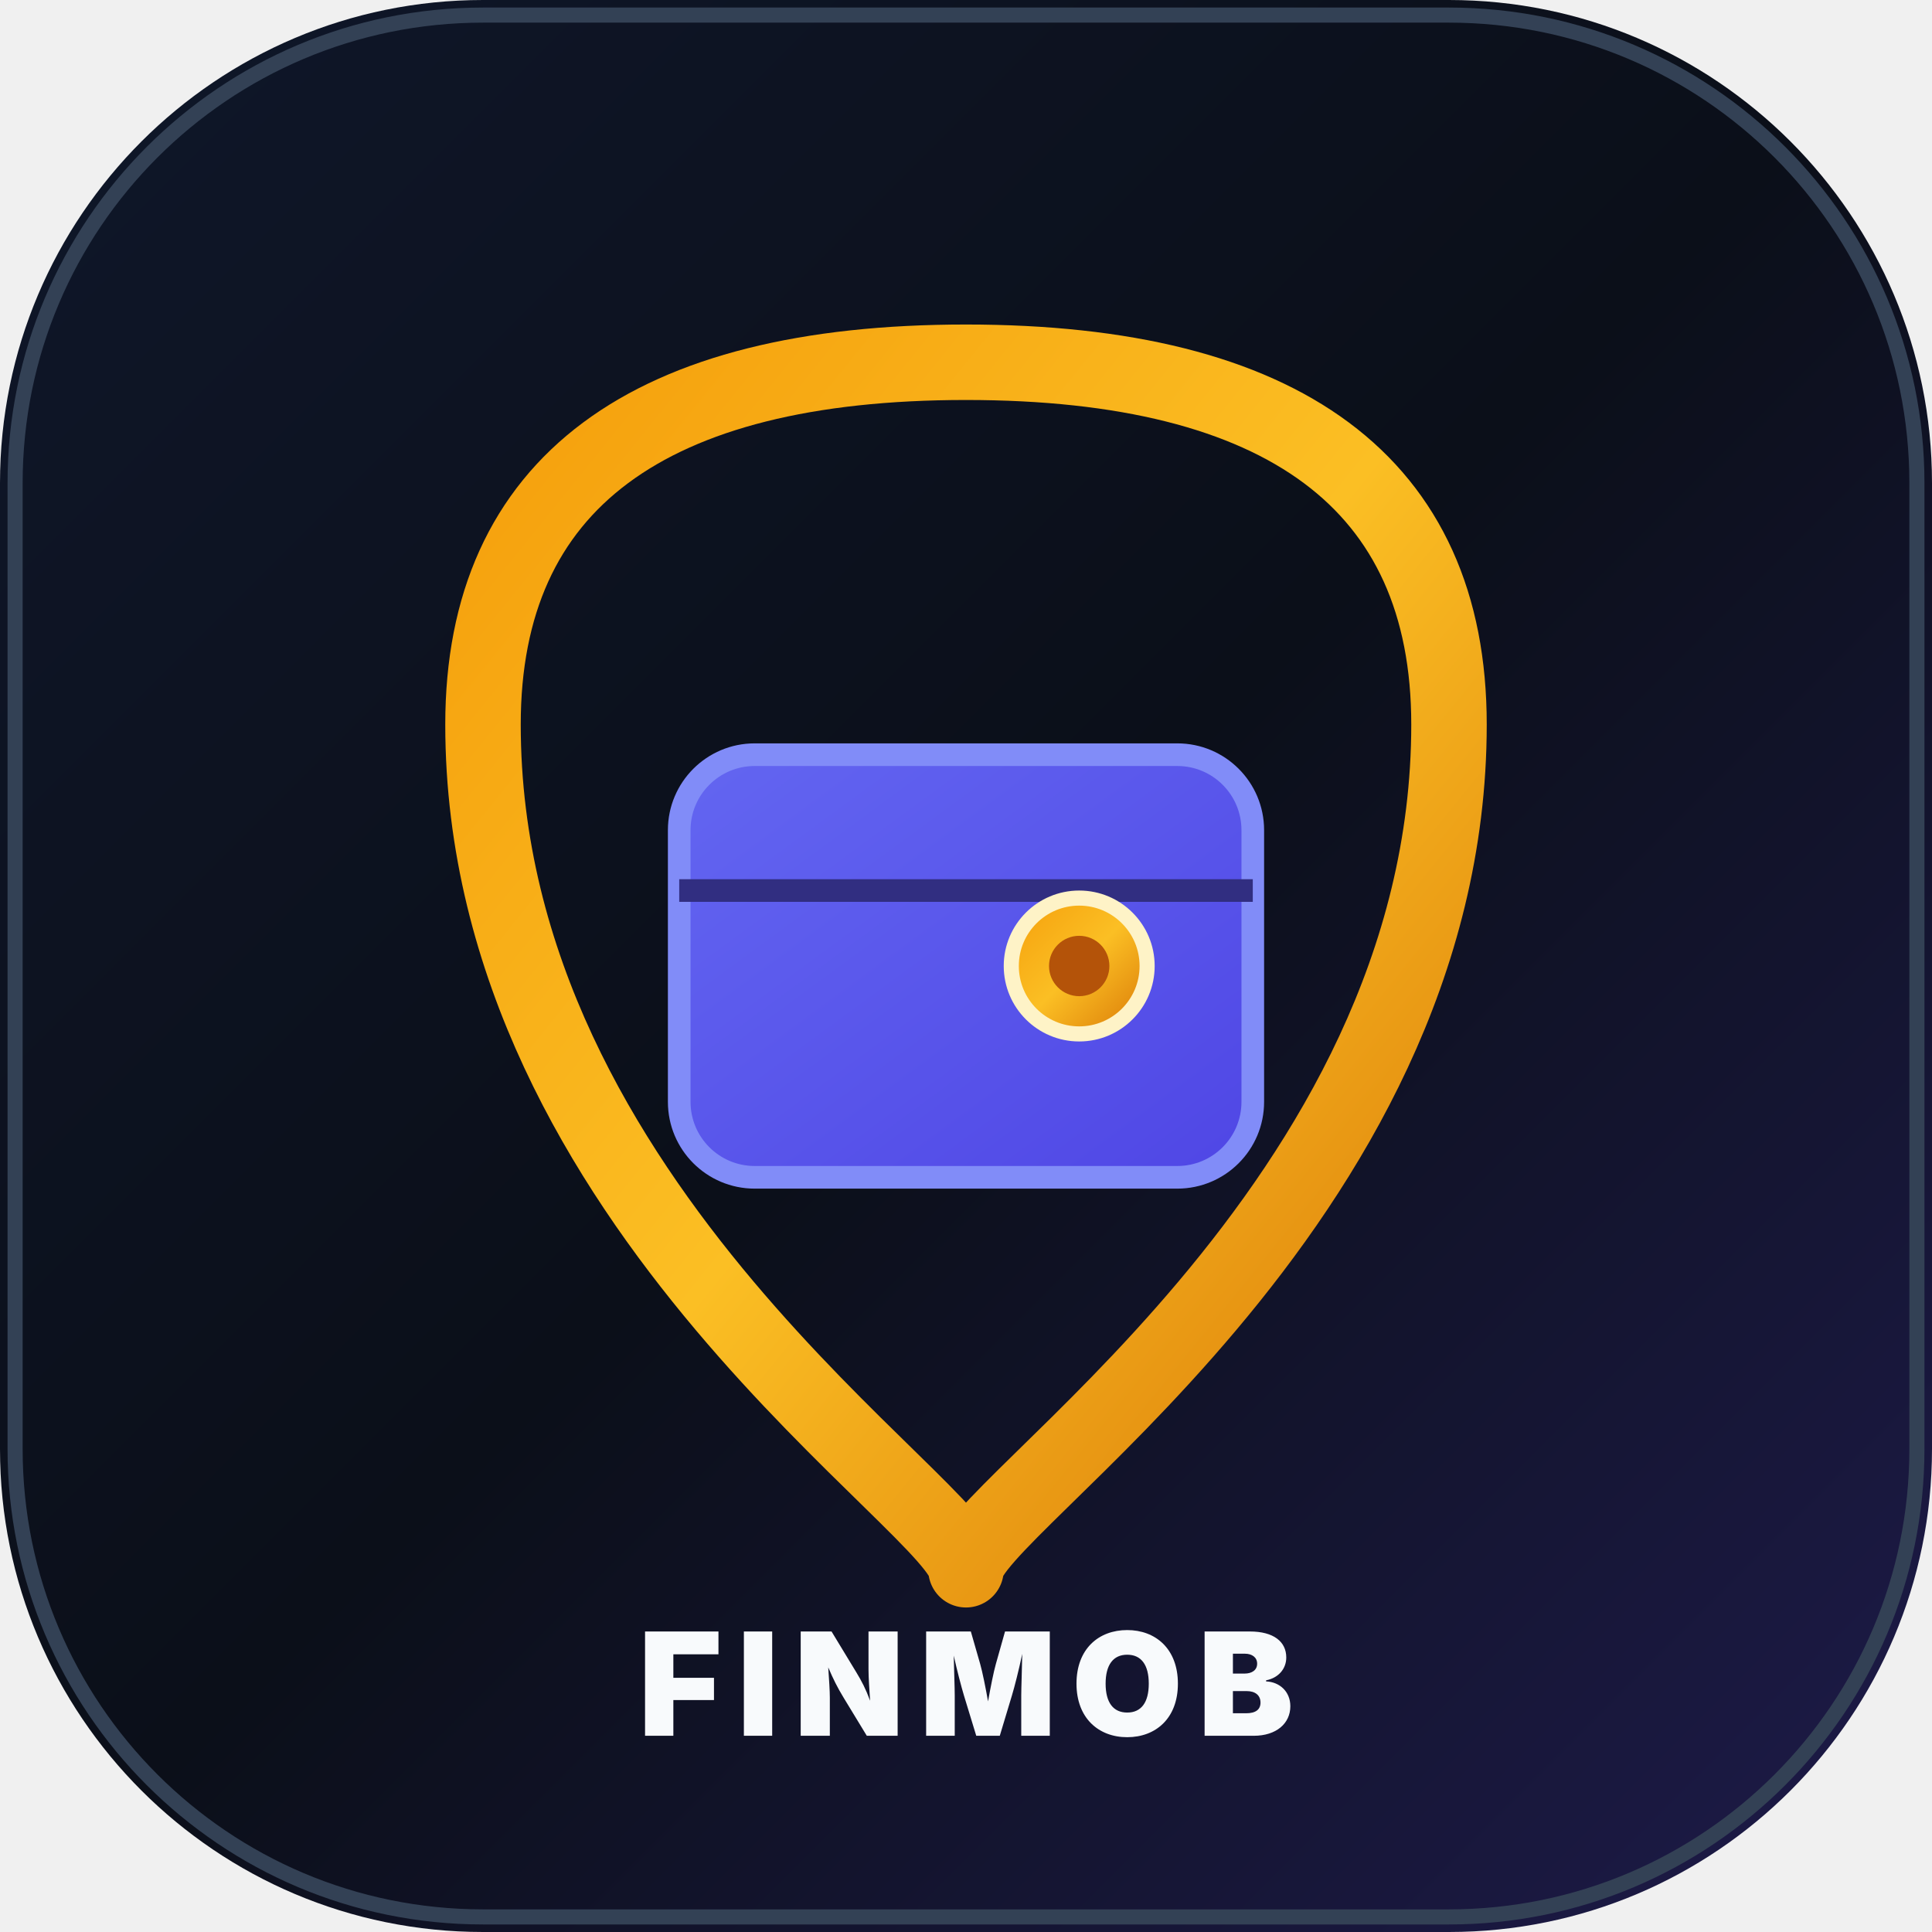
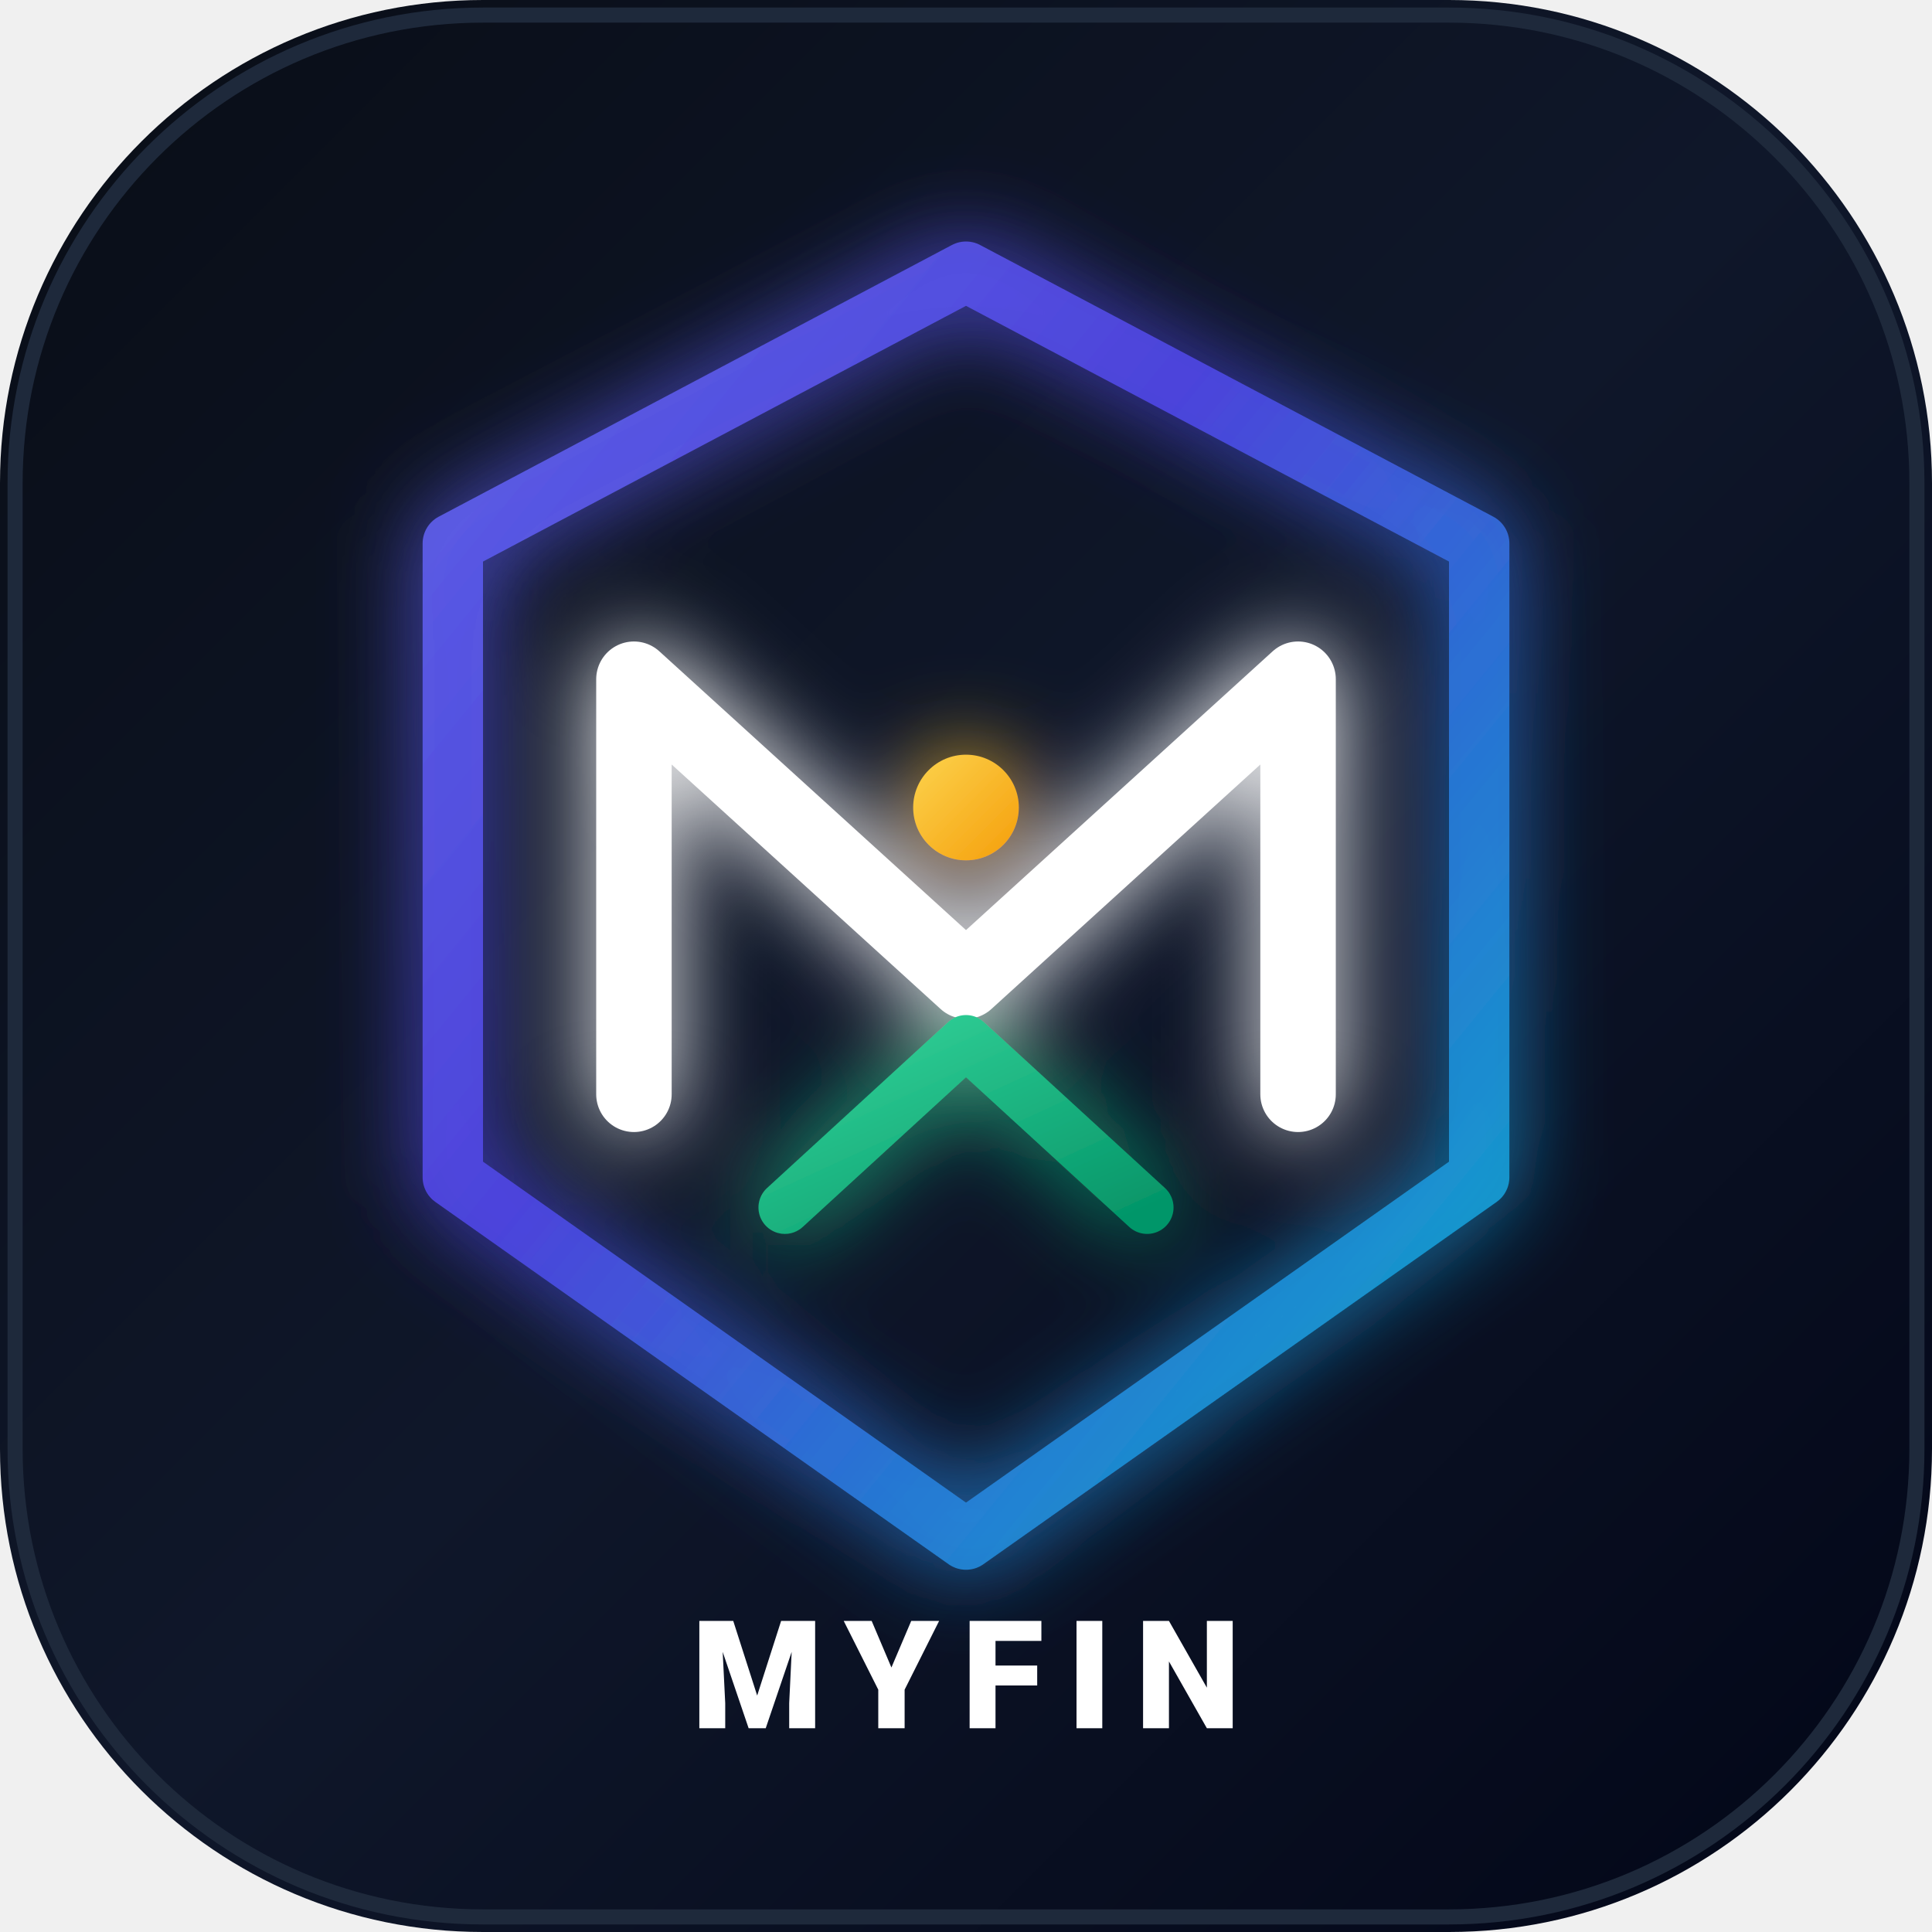
<svg xmlns="http://www.w3.org/2000/svg" viewBox="0 0 512 512" width="512" height="512">
  <defs>
-     <linearGradient id="bgGrad" x1="0%" y1="0%" x2="100%" y2="100%">
-       <stop offset="0%" stop-color="#0F172A" />
-       <stop offset="50%" stop-color="#0B0F19" />
-       <stop offset="100%" stop-color="#1E1B4B" />
+     <linearGradient id="myfinBg" x1="0%" y1="0%" x2="100%" y2="100%">
+       <stop offset="0%" stop-color="#090D16" />
+       <stop offset="50%" stop-color="#0F172A" />
+       <stop offset="100%" stop-color="#020617" />
+     </linearGradient>
+     <linearGradient id="accentGrad" x1="0%" y1="0%" x2="100%" y2="100%">
+       <stop offset="0%" stop-color="#6366F1" />
+       <stop offset="40%" stop-color="#4F46E5" />
+       <stop offset="100%" stop-color="#06B6D4" />
+     </linearGradient>
+     <linearGradient id="emeraldGrad" x1="0%" y1="0%" x2="100%" y2="100%">
+       <stop offset="0%" stop-color="#34D399" />
+       <stop offset="100%" stop-color="#059669" />
    </linearGradient>
    <linearGradient id="goldGrad" x1="0%" y1="0%" x2="100%" y2="100%">
-       <stop offset="0%" stop-color="#F59E0B" />
-       <stop offset="50%" stop-color="#FBBF24" />
-       <stop offset="100%" stop-color="#D97706" />
+       <stop offset="0%" stop-color="#FCD34D" />
+       <stop offset="100%" stop-color="#F59E0B" />
    </linearGradient>
-     <linearGradient id="indigoGrad" x1="0%" y1="0%" x2="100%" y2="100%">
-       <stop offset="0%" stop-color="#6366F1" />
-       <stop offset="100%" stop-color="#4F46E5" />
-     </linearGradient>
+     <filter id="glow" x="-20%" y="-20%" width="140%" height="140%">
+       <feGaussianBlur stdDeviation="12" result="blur" />
+       <feComposite in="SourceGraphic" in2="blur" operator="over" />
+     </filter>
  </defs>
-   <rect width="512" height="512" rx="128" fill="url(#bgGrad)" />
-   <rect width="504" height="504" x="4" y="4" rx="124" fill="none" stroke="#334155" stroke-width="4" />
-   <path d="M256 96 C 340 96, 384 128, 384 192 C 384 320, 256 400, 256 416 C 256 400, 128 320, 128 192 C 128 128, 172 96, 256 96 Z" fill="none" stroke="url(#goldGrad)" stroke-width="20" stroke-linejoin="round" />
-   <rect x="180" y="200" width="152" height="112" rx="20" fill="url(#indigoGrad)" stroke="#818CF8" stroke-width="6" />
-   <path d="M180 236 L332 236" stroke="#312E81" stroke-width="6" />
-   <circle cx="286" cy="256" r="18" fill="url(#goldGrad)" stroke="#FEF3C7" stroke-width="4" />
-   <circle cx="286" cy="256" r="8" fill="#B45309" />
-   <text x="256" y="460" font-family="'Inter', sans-serif" font-weight="900" font-size="38" fill="#F8FAFC" text-anchor="middle" letter-spacing="4">FINMOB</text>
+   <rect width="512" height="512" rx="128" fill="url(#myfinBg)" />
+   <rect width="504" height="504" x="4" y="4" rx="124" fill="none" stroke="#1E293B" stroke-width="4" />
+   <g filter="url(#glow)">
+     <path d="M256 72 L392 144 L392 312 L256 408 L120 312 L120 144 Z" fill="none" stroke="url(#accentGrad)" stroke-width="16" stroke-linejoin="round" stroke-linecap="round" opacity="0.9" />
+     <path d="M168 290 L168 180 L256 260 L344 180 L344 290" fill="none" stroke="#FFFFFF" stroke-width="20" stroke-linecap="round" stroke-linejoin="round" />
+     <path d="M208 320 L256 276 L304 320" fill="none" stroke="url(#emeraldGrad)" stroke-width="14" stroke-linecap="round" stroke-linejoin="round" />
+     <circle cx="256" cy="214" r="14" fill="url(#goldGrad)" />
+   </g>
+   <text x="256" y="458" font-family="-apple-system, BlinkMacSystemFont, 'Segoe UI', Roboto, sans-serif" font-weight="900" font-size="40" fill="#FFFFFF" text-anchor="middle" letter-spacing="6">MYFIN</text>
</svg>
